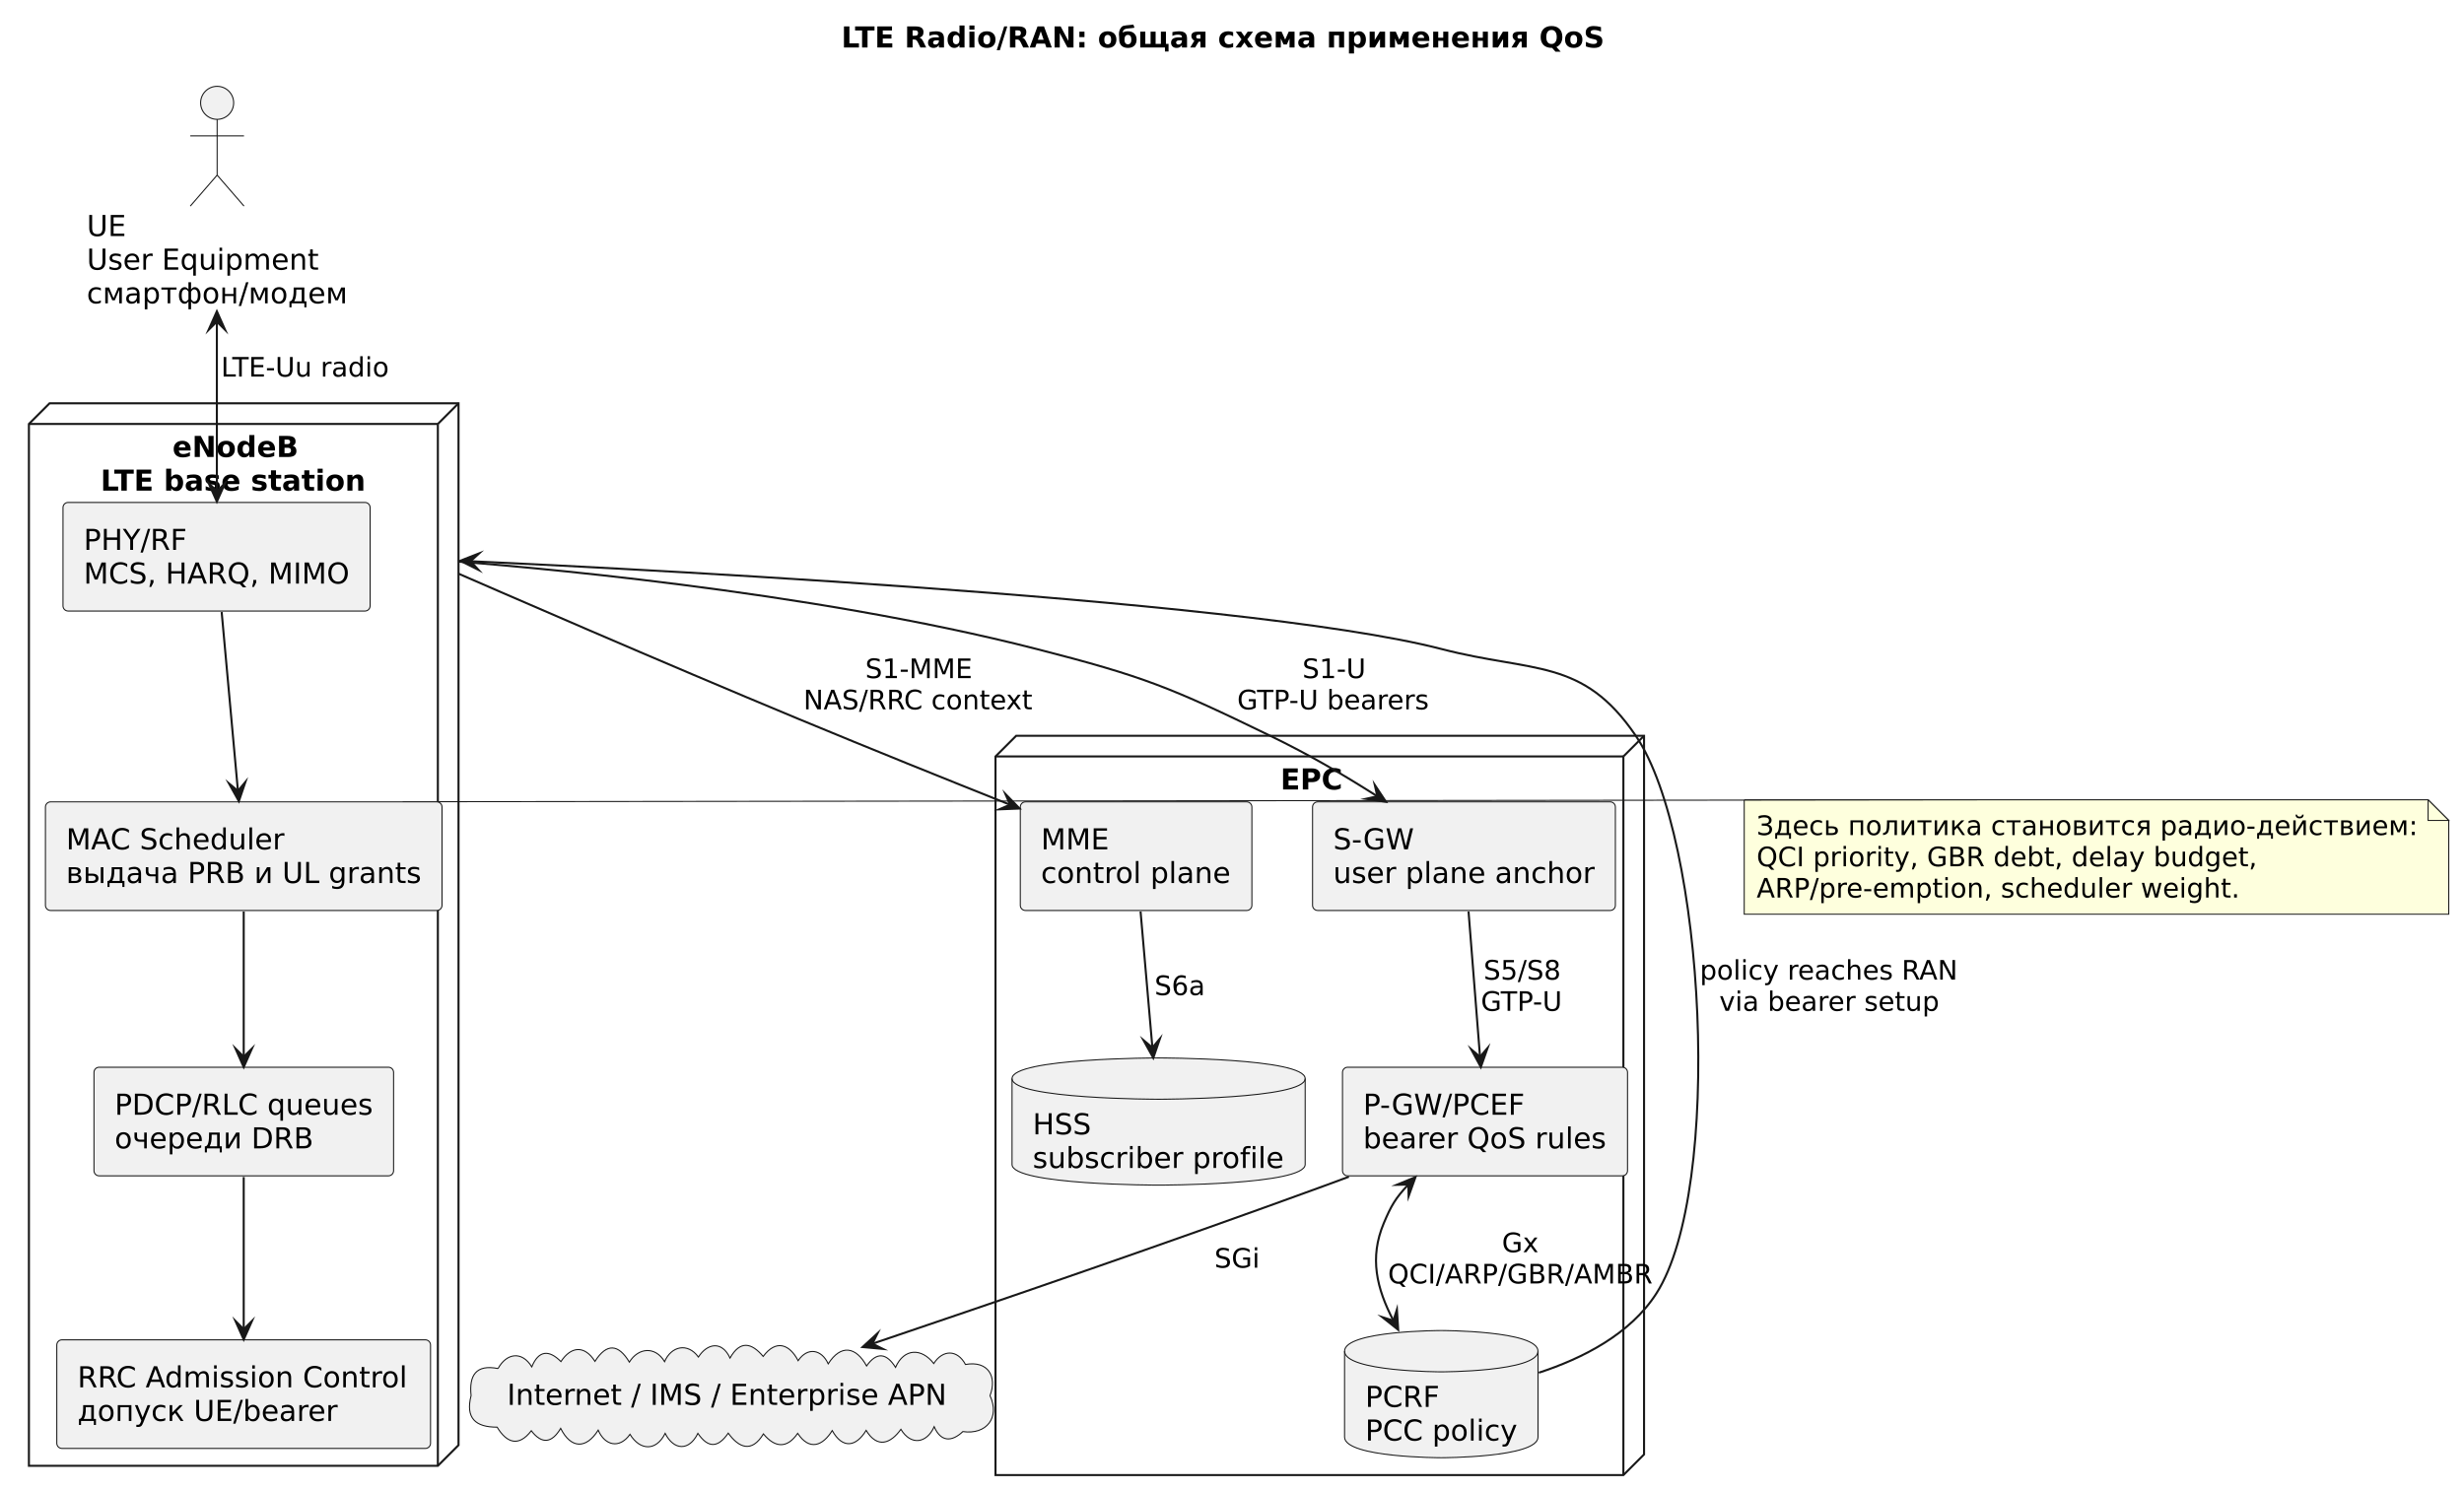
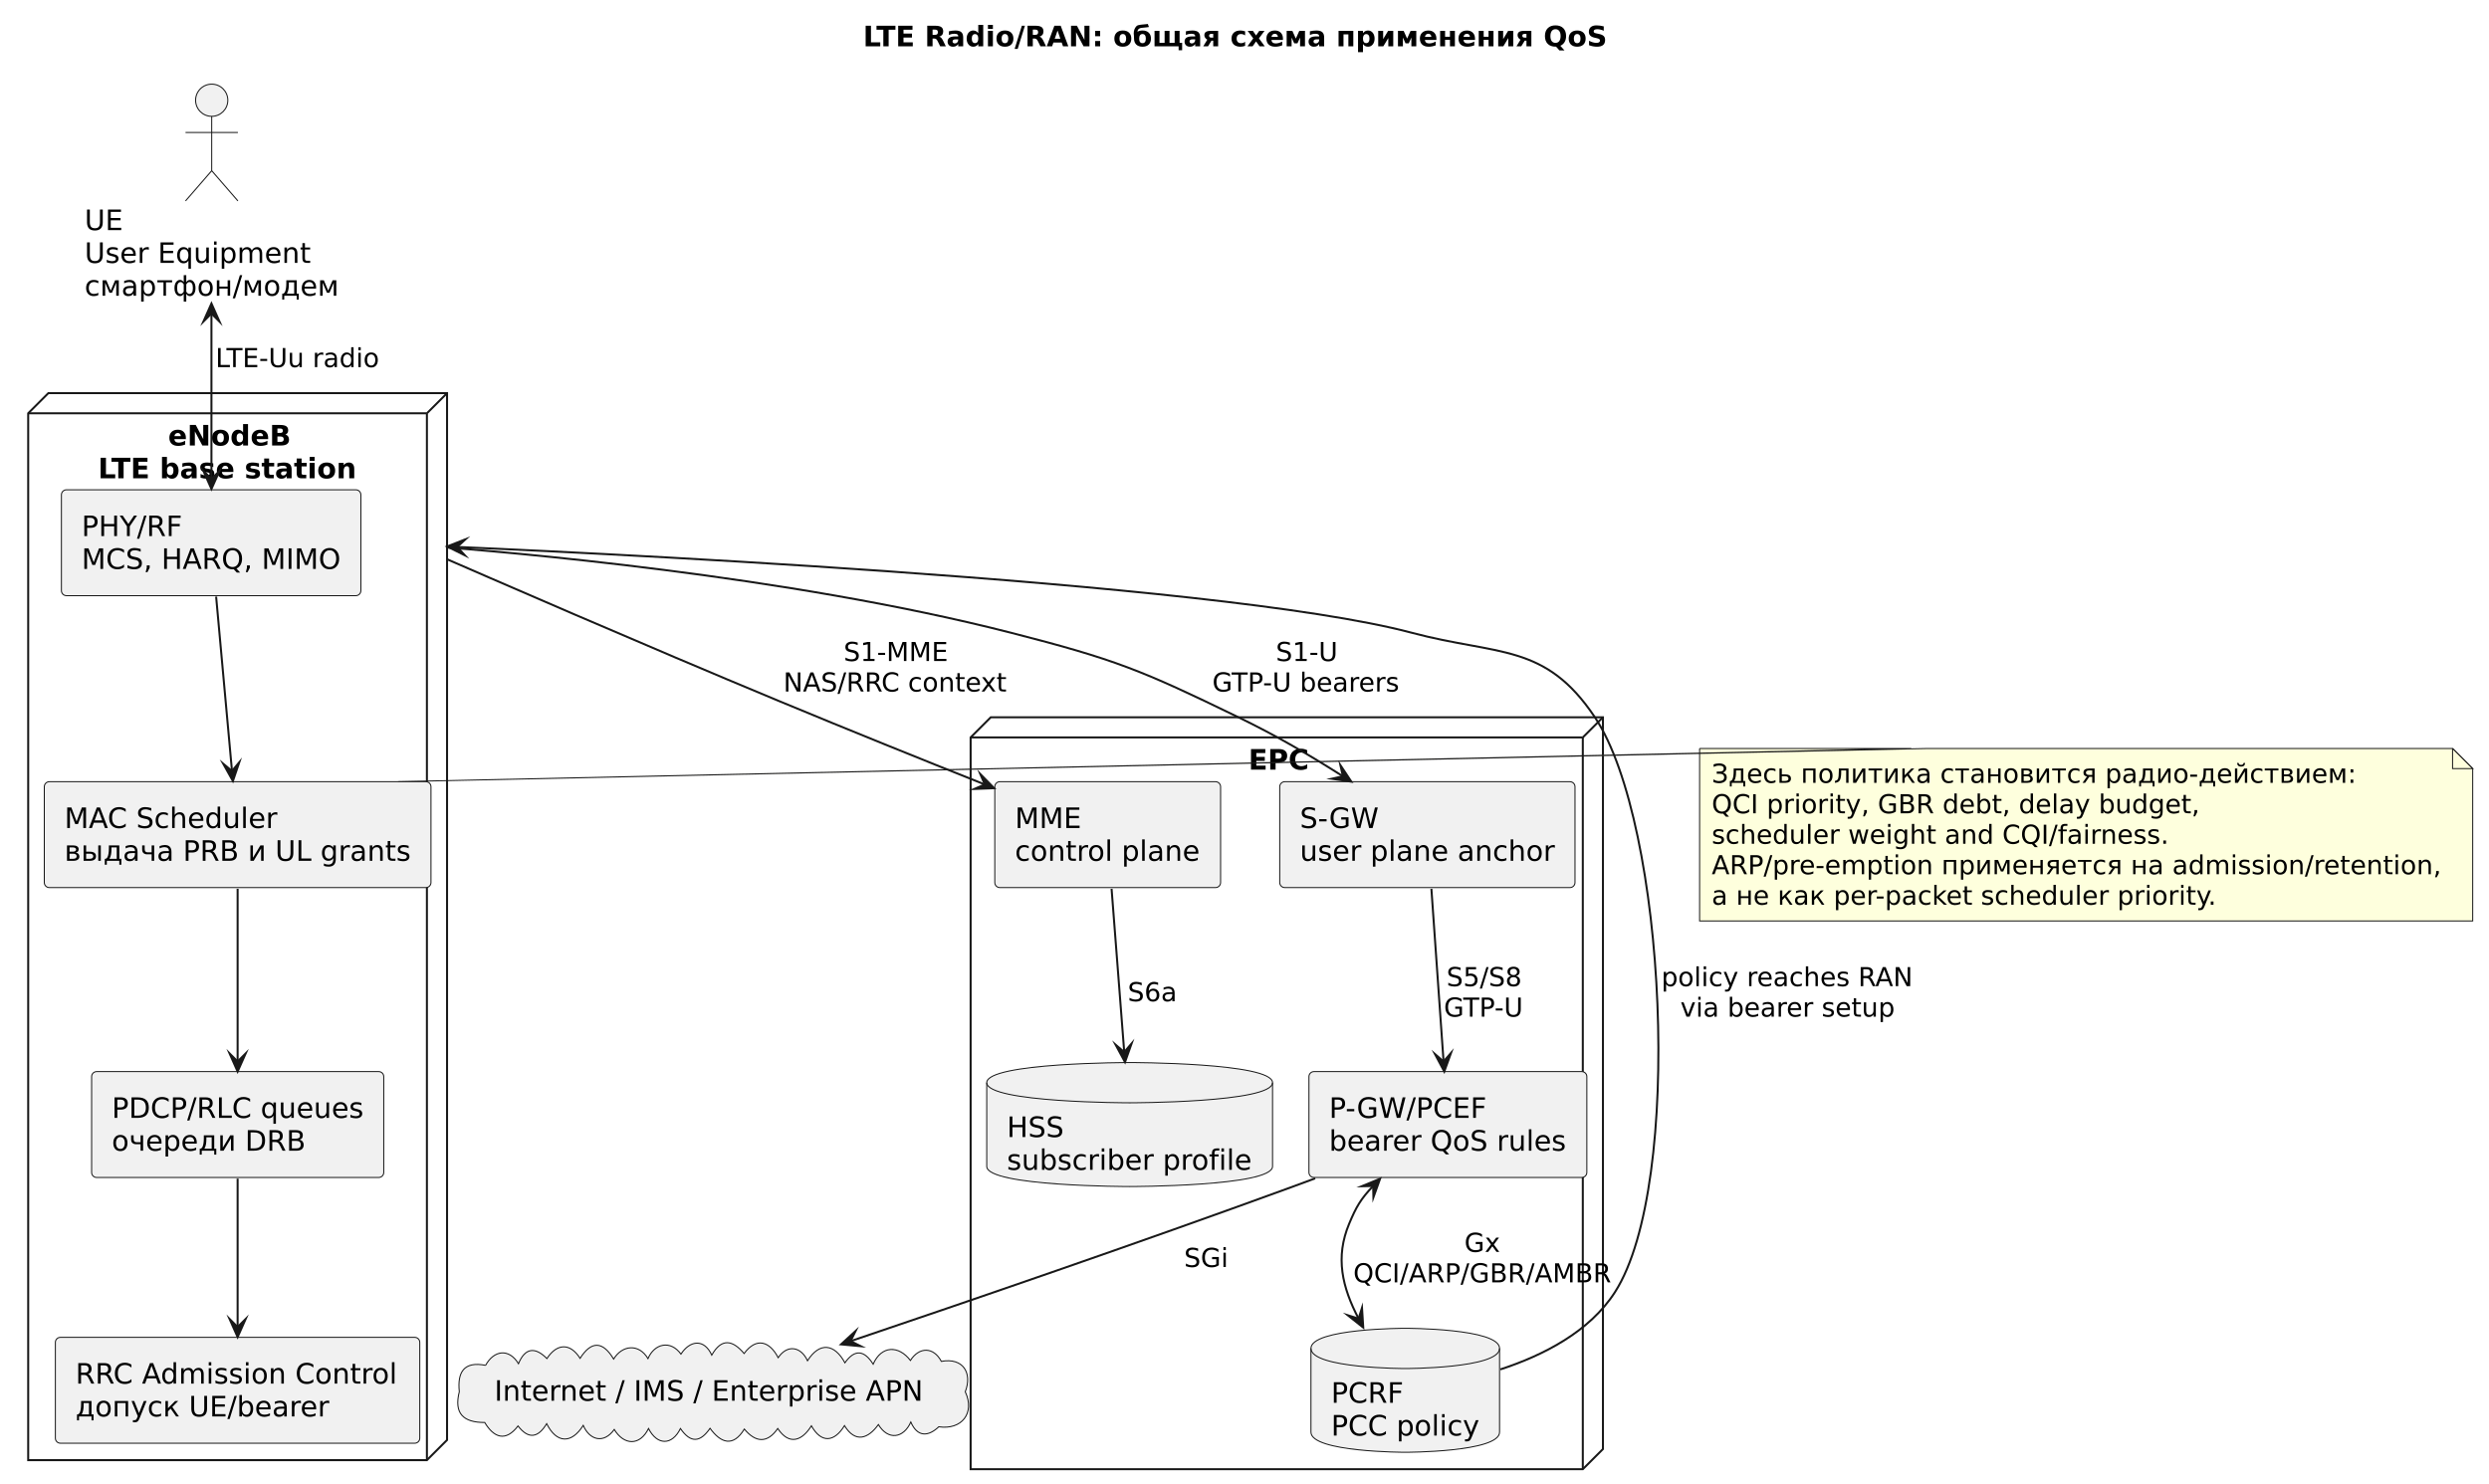
- <svg xmlns="http://www.w3.org/2000/svg" contentStyleType="text/css" data-diagram-type="DESCRIPTION" height="722px" preserveAspectRatio="none" style="width:1193px;height:722px;background:#FFFFFF;" version="1.1" viewBox="0 0 1193 722" width="1193px" zoomAndPan="magnify">
+ <svg xmlns="http://www.w3.org/2000/svg" contentStyleType="text/css" data-diagram-type="DESCRIPTION" height="737px" preserveAspectRatio="none" style="width:1236px;height:737px;background:#FFFFFF;" version="1.1" viewBox="0 0 1236 737" width="1236px" zoomAndPan="magnify">
  <defs />
  <g>
    <g class="title" data-source-line="5">
-       <text fill="#000000" font-family="DejaVu Sans" font-size="14" font-weight="700" lengthAdjust="spacing" textLength="371.82" x="407.34" y="22.995">LTE Radio/RAN: общая схема применения QoS</text>
+       <text fill="#000000" font-family="DejaVu Sans" font-size="14" font-weight="700" lengthAdjust="spacing" textLength="371.82" x="428.59" y="22.995">LTE Radio/RAN: общая схема применения QoS</text>
    </g>
    <g class="cluster" data-qualified-name="ENB" data-source-line="8" id="ent0002">
-       <polygon fill="none" points="14,205.297,24,195.297,222,195.297,222,699.797,212,709.797,14,709.797,14,205.297" style="stroke:#181818;stroke-width:1;stroke-linejoin:miter;stroke-miterlimit:10;" />
+       <polygon fill="none" points="14,205.297,24,195.297,222,195.297,222,715.297,212,725.297,14,725.297,14,205.297" style="stroke:#181818;stroke-width:1;stroke-linejoin:miter;stroke-miterlimit:10;" />
      <line style="stroke:#181818;stroke-width:1;" x1="212" x2="222" y1="205.297" y2="195.297" />
      <line style="stroke:#181818;stroke-width:1;" x1="14" x2="212" y1="205.297" y2="205.297" />
-       <line style="stroke:#181818;stroke-width:1;" x1="212" x2="212" y1="205.297" y2="709.797" />
+       <line style="stroke:#181818;stroke-width:1;" x1="212" x2="212" y1="205.297" y2="725.297" />
      <text fill="#000000" font-family="DejaVu Sans" font-size="14" font-weight="700" lengthAdjust="spacing" textLength="61.018" x="83.491" y="221.292">eNodeB</text>
      <text fill="#000000" font-family="DejaVu Sans" font-size="14" font-weight="700" lengthAdjust="spacing" textLength="130.628" x="48.686" y="237.589">LTE base station</text>
    </g>
    <g class="cluster" data-qualified-name="EPC" data-source-line="14" id="ent0007">
-       <polygon fill="none" points="482,366.297,492,356.297,796,356.297,796,704.297,786,714.297,482,714.297,482,366.297" style="stroke:#181818;stroke-width:1;stroke-linejoin:miter;stroke-miterlimit:10;" />
+       <polygon fill="none" points="482,366.297,492,356.297,796,356.297,796,719.797,786,729.797,482,729.797,482,366.297" style="stroke:#181818;stroke-width:1;stroke-linejoin:miter;stroke-miterlimit:10;" />
      <line style="stroke:#181818;stroke-width:1;" x1="786" x2="796" y1="366.297" y2="356.297" />
      <line style="stroke:#181818;stroke-width:1;" x1="482" x2="786" y1="366.297" y2="366.297" />
-       <line style="stroke:#181818;stroke-width:1;" x1="786" x2="786" y1="366.297" y2="714.297" />
+       <line style="stroke:#181818;stroke-width:1;" x1="786" x2="786" y1="366.297" y2="729.797" />
      <text fill="#000000" font-family="DejaVu Sans" font-size="14" font-weight="700" lengthAdjust="spacing" textLength="30.099" x="619.951" y="382.292">EPC</text>
    </g>
    <g class="entity" data-qualified-name="UE" data-source-line="7" id="ent0001">
      <ellipse cx="105.133" cy="49.797" fill="#F1F1F1" rx="8" ry="8" style="stroke:#181818;stroke-width:0.5;" />
      <path d="M105.133,57.797 L105.133,84.797 M92.133,65.797 L118.133,65.797 M105.133,84.797 L92.133,99.797 M105.133,84.797 L118.133,99.797" fill="none" style="stroke:#181818;stroke-width:0.5;" />
      <text fill="#000000" font-family="DejaVu Sans" font-size="14" lengthAdjust="spacing" textLength="19.093" x="42" y="114.292">UE</text>
      <text fill="#000000" font-family="DejaVu Sans" font-size="14" lengthAdjust="spacing" textLength="112.356" x="42" y="130.589">User Equipment</text>
      <text fill="#000000" font-family="DejaVu Sans" font-size="14" lengthAdjust="spacing" textLength="126.267" x="42" y="146.886">смартфон/модем</text>
    </g>
    <g class="entity" data-qualified-name="DN" data-source-line="21" id="ent0013">
-       <path d="M241.138,662.705 C245.189,655.287 252.648,653.988 257.47,661.882 C260.789,653.866 265.761,653.453 271.586,659.337 C276.494,651.854 283.053,651.323 288.06,659.231 C293.741,650.285 299.414,650.749 304.717,659.586 C309.037,652.557 317.265,651.764 321.775,659.363 C324.992,651.84 332.932,649.972 338.152,657.128 C342.503,650.386 349.595,649.177 353.452,657.625 C358.345,648.967 363.858,650.128 369.507,656.836 C375.689,648.501 382.243,650.829 386.428,658.895 C391.052,652.09 397.809,653.444 400.997,660.414 C407.141,650.795 414.48,652.095 419.57,661.446 C424.555,654.379 429.284,655.28 433.592,662.128 C437.734,652.741 446.26,652.686 452.097,660.281 C456.433,653.474 463.537,653.386 467.454,660.734 C478.262,658.771 482.939,666.453 479.336,675.831 C484.281,686.507 477.553,694.886 466.185,693.231 C460.835,698.306 455.523,698.338 452.301,690.876 C448.7,698.953 441.051,700.158 436.19,692.137 C431.225,699.036 424.802,701.566 419.356,692.649 C414.45,700.739 407.941,701.71 402.933,692.748 C398.426,700.043 392.005,702.783 386.217,694.087 C380.971,701.706 375.11,700.992 369.627,694.363 C363.997,703.61 357.864,701.232 352.594,693.991 C347.661,701.128 342.936,701.423 337.894,694.101 C333.664,702.722 326.286,702.453 322.053,694.103 C317.694,702.89 309.835,702.449 305.029,694.56 C299.896,701.781 292.831,699.987 289.627,692.536 C283.792,701.829 276.399,701.564 271.466,691.683 C267.297,698.662 262.519,699.664 257.24,692.825 C251.067,700.903 245.248,698.64 240.708,691.097 C230.172,691.129 225.313,686.718 228.086,675.781 C227.064,666.146 230.35,660.55 241.138,662.705" fill="#F1F1F1" style="stroke:#181818;stroke-width:0.5;" />
-       <text fill="#000000" font-family="DejaVu Sans" font-size="14" lengthAdjust="spacing" textLength="213.124" x="245.5" y="680.292">Internet / IMS / Enterprise APN</text>
+       <path d="M241.138,678.205 C245.189,670.787 252.648,669.488 257.47,677.382 C260.789,669.366 265.761,668.953 271.586,674.837 C276.494,667.354 283.053,666.823 288.06,674.731 C293.741,665.785 299.414,666.249 304.717,675.086 C309.037,668.057 317.265,667.264 321.775,674.863 C324.992,667.34 332.932,665.472 338.152,672.628 C342.503,665.886 349.595,664.677 353.452,673.125 C358.345,664.467 363.858,665.628 369.507,672.336 C375.689,664.001 382.243,666.329 386.428,674.395 C391.052,667.59 397.809,668.944 400.997,675.914 C407.141,666.295 414.48,667.595 419.57,676.946 C424.555,669.879 429.284,670.78 433.592,677.628 C437.734,668.241 446.26,668.186 452.097,675.781 C456.433,668.974 463.537,668.886 467.454,676.234 C478.262,674.271 482.939,681.953 479.336,691.331 C484.281,702.007 477.553,710.386 466.185,708.731 C460.835,713.806 455.523,713.838 452.301,706.376 C448.7,714.453 441.051,715.658 436.19,707.637 C431.225,714.536 424.802,717.066 419.356,708.149 C414.45,716.239 407.941,717.21 402.933,708.248 C398.426,715.543 392.005,718.283 386.217,709.587 C380.971,717.206 375.11,716.492 369.627,709.863 C363.997,719.11 357.864,716.732 352.594,709.491 C347.661,716.628 342.936,716.923 337.894,709.601 C333.664,718.222 326.286,717.953 322.053,709.603 C317.694,718.39 309.835,717.949 305.029,710.06 C299.896,717.281 292.831,715.487 289.627,708.036 C283.792,717.329 276.399,717.064 271.466,707.183 C267.297,714.162 262.519,715.164 257.24,708.325 C251.067,716.403 245.248,714.14 240.708,706.597 C230.172,706.629 225.313,702.218 228.086,691.281 C227.064,681.646 230.35,676.05 241.138,678.205" fill="#F1F1F1" style="stroke:#181818;stroke-width:0.5;" />
+       <text fill="#000000" font-family="DejaVu Sans" font-size="14" lengthAdjust="spacing" textLength="213.124" x="245.5" y="695.792">Internet / IMS / Enterprise APN</text>
    </g>
    <g class="entity" data-qualified-name="GMN25" data-source-line="36" id="ent0026">
-       <path d="M844.5,387.297 L844.5,442.695 A0,0 0 0 0 844.5,442.695 L1185.619,442.695 A0,0 0 0 0 1185.619,442.695 L1185.619,397.297 L1175.619,387.297 L973.522,387.297 L194.953,388.246 L965.522,387.297 L844.5,387.297 A0,0 0 0 0 844.5,387.297" fill="#FEFFDD" style="stroke:#181818;stroke-width:0.5;" />
-       <path d="M1175.619,387.297 L1175.619,397.297 L1185.619,397.297 L1175.619,387.297" fill="#FEFFDD" style="stroke:#181818;stroke-width:0.5;" />
-       <text fill="#000000" font-family="DejaVu Sans" font-size="13" lengthAdjust="spacing" textLength="320.119" x="850.5" y="404.364">Здесь политика становится радио-действием:</text>
-       <text fill="#000000" font-family="DejaVu Sans" font-size="13" lengthAdjust="spacing" textLength="242.347" x="850.5" y="419.497">QCI priority, GBR debt, delay budget,</text>
-       <text fill="#000000" font-family="DejaVu Sans" font-size="13" lengthAdjust="spacing" textLength="234.209" x="850.5" y="434.629">ARP/pre-emption, scheduler weight.</text>
+       <path d="M844,371.797 L844,457.461 A0,0 0 0 0 844,457.461 L1227.908,457.461 A0,0 0 0 0 1227.908,457.461 L1227.908,381.797 L1217.908,371.797 L957.112,371.797 L197.651,388.286 L949.112,371.797 L844,371.797 A0,0 0 0 0 844,371.797" fill="#FEFFDD" style="stroke:#181818;stroke-width:0.5;" />
+       <path d="M1217.908,371.797 L1217.908,381.797 L1227.908,381.797 L1217.908,371.797" fill="#FEFFDD" style="stroke:#181818;stroke-width:0.5;" />
+       <text fill="#000000" font-family="DejaVu Sans" font-size="13" lengthAdjust="spacing" textLength="320.119" x="850" y="388.864">Здесь политика становится радио-действием:</text>
+       <text fill="#000000" font-family="DejaVu Sans" font-size="13" lengthAdjust="spacing" textLength="242.347" x="850" y="403.997">QCI priority, GBR debt, delay budget,</text>
+       <text fill="#000000" font-family="DejaVu Sans" font-size="13" lengthAdjust="spacing" textLength="227.227" x="850" y="419.129">scheduler weight and CQI/fairness.</text>
+       <text fill="#000000" font-family="DejaVu Sans" font-size="13" lengthAdjust="spacing" textLength="362.908" x="850" y="434.262">ARP/pre-emption применяется на admission/retention,</text>
+       <text fill="#000000" font-family="DejaVu Sans" font-size="13" lengthAdjust="spacing" textLength="253.716" x="850" y="449.395">а не как per-packet scheduler priority.</text>
    </g>
    <g class="entity" data-qualified-name="ENB.RRC" data-source-line="9" id="ent0003">
-       <rect fill="#F1F1F1" height="52.594" rx="2.5" ry="2.5" style="stroke:#181818;stroke-width:0.5;" width="180.952" x="27.5" y="648.797" />
-       <text fill="#000000" font-family="DejaVu Sans" font-size="14" lengthAdjust="spacing" textLength="160.952" x="37.5" y="671.792">RRC Admission Control</text>
-       <text fill="#000000" font-family="DejaVu Sans" font-size="14" lengthAdjust="spacing" textLength="126.301" x="37.5" y="688.089">допуск UE/bearer</text>
+       <rect fill="#F1F1F1" height="52.594" rx="2.5" ry="2.5" style="stroke:#181818;stroke-width:0.5;" width="180.952" x="27.5" y="664.297" />
+       <text fill="#000000" font-family="DejaVu Sans" font-size="14" lengthAdjust="spacing" textLength="160.952" x="37.5" y="687.292">RRC Admission Control</text>
+       <text fill="#000000" font-family="DejaVu Sans" font-size="14" lengthAdjust="spacing" textLength="126.301" x="37.5" y="703.589">допуск UE/bearer</text>
    </g>
    <g class="entity" data-qualified-name="ENB.RLC" data-source-line="10" id="ent0004">
-       <rect fill="#F1F1F1" height="52.594" rx="2.5" ry="2.5" style="stroke:#181818;stroke-width:0.5;" width="145.064" x="45.5" y="516.797" />
-       <text fill="#000000" font-family="DejaVu Sans" font-size="14" lengthAdjust="spacing" textLength="125.064" x="55.5" y="539.792">PDCP/RLC queues</text>
-       <text fill="#000000" font-family="DejaVu Sans" font-size="14" lengthAdjust="spacing" textLength="96.291" x="55.5" y="556.089">очереди DRB</text>
+       <rect fill="#F1F1F1" height="52.594" rx="2.5" ry="2.5" style="stroke:#181818;stroke-width:0.5;" width="145.064" x="45.5" y="532.297" />
+       <text fill="#000000" font-family="DejaVu Sans" font-size="14" lengthAdjust="spacing" textLength="125.064" x="55.5" y="555.292">PDCP/RLC queues</text>
+       <text fill="#000000" font-family="DejaVu Sans" font-size="14" lengthAdjust="spacing" textLength="96.291" x="55.5" y="571.589">очереди DRB</text>
    </g>
    <g class="entity" data-qualified-name="ENB.MAC" data-source-line="11" id="ent0005">
      <rect fill="#F1F1F1" height="52.594" rx="2.5" ry="2.5" style="stroke:#181818;stroke-width:0.5;" width="192.013" x="22" y="388.297" />
      <text fill="#000000" font-family="DejaVu Sans" font-size="14" lengthAdjust="spacing" textLength="105.971" x="32" y="411.292">MAC Scheduler</text>
      <text fill="#000000" font-family="DejaVu Sans" font-size="14" lengthAdjust="spacing" textLength="172.013" x="32" y="427.589">выдача PRB и UL grants</text>
    </g>
    <g class="entity" data-qualified-name="ENB.PHY" data-source-line="12" id="ent0006">
      <rect fill="#F1F1F1" height="52.594" rx="2.5" ry="2.5" style="stroke:#181818;stroke-width:0.5;" width="148.7" x="30.5" y="243.297" />
      <text fill="#000000" font-family="DejaVu Sans" font-size="14" lengthAdjust="spacing" textLength="50.019" x="40.5" y="266.292">PHY/RF</text>
      <text fill="#000000" font-family="DejaVu Sans" font-size="14" lengthAdjust="spacing" textLength="128.7" x="40.5" y="282.589">MCS, HARQ, MIMO</text>
    </g>
    <g class="entity" data-qualified-name="EPC.MME" data-source-line="15" id="ent0008">
      <rect fill="#F1F1F1" height="52.594" rx="2.5" ry="2.5" style="stroke:#181818;stroke-width:0.5;" width="112.128" x="494" y="388.297" />
      <text fill="#000000" font-family="DejaVu Sans" font-size="14" lengthAdjust="spacing" textLength="33.004" x="504" y="411.292">MME</text>
      <text fill="#000000" font-family="DejaVu Sans" font-size="14" lengthAdjust="spacing" textLength="92.128" x="504" y="427.589">control plane</text>
    </g>
    <g class="entity" data-qualified-name="EPC.SGW" data-source-line="16" id="ent0009">
      <rect fill="#F1F1F1" height="52.594" rx="2.5" ry="2.5" style="stroke:#181818;stroke-width:0.5;" width="146.622" x="635.5" y="388.297" />
      <text fill="#000000" font-family="DejaVu Sans" font-size="14" lengthAdjust="spacing" textLength="38.63" x="645.5" y="411.292">S-GW</text>
      <text fill="#000000" font-family="DejaVu Sans" font-size="14" lengthAdjust="spacing" textLength="126.622" x="645.5" y="427.589">user plane anchor</text>
    </g>
    <g class="entity" data-qualified-name="EPC.PGW" data-source-line="17" id="ent0010">
-       <rect fill="#F1F1F1" height="52.594" rx="2.5" ry="2.5" style="stroke:#181818;stroke-width:0.5;" width="138.002" x="650" y="516.797" />
-       <text fill="#000000" font-family="DejaVu Sans" font-size="14" lengthAdjust="spacing" textLength="78.019" x="660" y="539.792">P-GW/PCEF</text>
-       <text fill="#000000" font-family="DejaVu Sans" font-size="14" lengthAdjust="spacing" textLength="118.002" x="660" y="556.089">bearer QoS rules</text>
+       <rect fill="#F1F1F1" height="52.594" rx="2.5" ry="2.5" style="stroke:#181818;stroke-width:0.5;" width="138.002" x="650" y="532.297" />
+       <text fill="#000000" font-family="DejaVu Sans" font-size="14" lengthAdjust="spacing" textLength="78.019" x="660" y="555.292">P-GW/PCEF</text>
+       <text fill="#000000" font-family="DejaVu Sans" font-size="14" lengthAdjust="spacing" textLength="118.002" x="660" y="571.589">bearer QoS rules</text>
    </g>
    <g class="entity" data-qualified-name="EPC.HSS" data-source-line="18" id="ent0011">
-       <path d="M490,522.297 C490,512.297 560.963,512.297 560.963,512.297 C560.963,512.297 631.926,512.297 631.926,522.297 L631.926,563.891 C631.926,573.891 560.963,573.891 560.963,573.891 C560.963,573.891 490,573.891 490,563.891 L490,522.297" fill="#F1F1F1" style="stroke:#181818;stroke-width:0.5;" />
-       <path d="M490,522.297 C490,532.297 560.963,532.297 560.963,532.297 C560.963,532.297 631.926,532.297 631.926,522.297" fill="none" style="stroke:#181818;stroke-width:0.5;" />
-       <text fill="#000000" font-family="DejaVu Sans" font-size="14" lengthAdjust="spacing" textLength="28.301" x="500" y="549.292">HSS</text>
-       <text fill="#000000" font-family="DejaVu Sans" font-size="14" lengthAdjust="spacing" textLength="121.926" x="500" y="565.589">subscriber profile</text>
+       <path d="M490,537.797 C490,527.797 560.963,527.797 560.963,527.797 C560.963,527.797 631.926,527.797 631.926,537.797 L631.926,579.391 C631.926,589.391 560.963,589.391 560.963,589.391 C560.963,589.391 490,589.391 490,579.391 L490,537.797" fill="#F1F1F1" style="stroke:#181818;stroke-width:0.5;" />
+       <path d="M490,537.797 C490,547.797 560.963,547.797 560.963,547.797 C560.963,547.797 631.926,547.797 631.926,537.797" fill="none" style="stroke:#181818;stroke-width:0.5;" />
+       <text fill="#000000" font-family="DejaVu Sans" font-size="14" lengthAdjust="spacing" textLength="28.301" x="500" y="564.792">HSS</text>
+       <text fill="#000000" font-family="DejaVu Sans" font-size="14" lengthAdjust="spacing" textLength="121.926" x="500" y="581.089">subscriber profile</text>
    </g>
    <g class="entity" data-qualified-name="EPC.PCRF" data-source-line="19" id="ent0012">
-       <path d="M651,654.297 C651,644.297 697.829,644.297 697.829,644.297 C697.829,644.297 744.657,644.297 744.657,654.297 L744.657,695.891 C744.657,705.891 697.829,705.891 697.829,705.891 C697.829,705.891 651,705.891 651,695.891 L651,654.297" fill="#F1F1F1" style="stroke:#181818;stroke-width:0.5;" />
-       <path d="M651,654.297 C651,664.297 697.829,664.297 697.829,664.297 C697.829,664.297 744.657,664.297 744.657,654.297" fill="none" style="stroke:#181818;stroke-width:0.5;" />
-       <text fill="#000000" font-family="DejaVu Sans" font-size="14" lengthAdjust="spacing" textLength="35.998" x="661" y="681.292">PCRF</text>
-       <text fill="#000000" font-family="DejaVu Sans" font-size="14" lengthAdjust="spacing" textLength="73.657" x="661" y="697.589">PCC policy</text>
+       <path d="M651,669.797 C651,659.797 697.829,659.797 697.829,659.797 C697.829,659.797 744.657,659.797 744.657,669.797 L744.657,711.391 C744.657,721.391 697.829,721.391 697.829,721.391 C697.829,721.391 651,721.391 651,711.391 L651,669.797" fill="#F1F1F1" style="stroke:#181818;stroke-width:0.5;" />
+       <path d="M651,669.797 C651,679.797 697.829,679.797 697.829,679.797 C697.829,679.797 744.657,679.797 744.657,669.797" fill="none" style="stroke:#181818;stroke-width:0.5;" />
+       <text fill="#000000" font-family="DejaVu Sans" font-size="14" lengthAdjust="spacing" textLength="35.998" x="661" y="696.792">PCRF</text>
+       <text fill="#000000" font-family="DejaVu Sans" font-size="14" lengthAdjust="spacing" textLength="73.657" x="661" y="713.089">PCC policy</text>
    </g>
    <g class="link" data-entity-1="ent0001" data-entity-2="ent0006" data-link-type="dependency" id="lnk14">
      <polygon fill="#181818" points="105,150.747,101,159.747,105,155.747,109,159.747,105,150.747" style="stroke:#181818;stroke-width:1;stroke-linejoin:miter;stroke-miterlimit:10;" />
      <polygon fill="#181818" points="105,242.901,109,233.901,105,237.901,101,233.901,105,242.901" style="stroke:#181818;stroke-width:1;stroke-linejoin:miter;stroke-miterlimit:10;" />
      <path d="M105,155.747 C105,186.485 105,213.597 105,237.901" fill="none" style="stroke:#181818;stroke-width:1;" />
      <text fill="#000000" font-family="DejaVu Sans" font-size="13" lengthAdjust="spacing" textLength="83.103" x="107" y="182.364">LTE-Uu radio</text>
    </g>
    <g class="link" data-entity-1="ent0006" data-entity-2="ent0005" data-link-type="dependency" id="lnk15">
      <polygon fill="#181818" points="115.652,387.971,118.821,378.645,115.2,382.991,110.854,379.37,115.652,387.971" style="stroke:#181818;stroke-width:1;stroke-linejoin:miter;stroke-miterlimit:10;" />
      <path d="M107.324,296.362 C109.676,322.231 112.839,357.03 115.2,382.991" fill="none" style="stroke:#181818;stroke-width:1;" />
    </g>
    <g class="link" data-entity-1="ent0005" data-entity-2="ent0004" data-link-type="dependency" id="lnk16">
-       <polygon fill="#181818" points="118,516.736,122,507.736,118,511.736,114,507.736,118,516.736" style="stroke:#181818;stroke-width:1;stroke-linejoin:miter;stroke-miterlimit:10;" />
-       <path d="M118,441.396 C118,463.343 118,489.8 118,511.736" fill="none" style="stroke:#181818;stroke-width:1;" />
+       <polygon fill="#181818" points="118,532.273,122,523.273,118,527.273,114,523.273,118,532.273" style="stroke:#181818;stroke-width:1;stroke-linejoin:miter;stroke-miterlimit:10;" />
+       <path d="M118,441.512 C118,467.247 118,501.606 118,527.273" fill="none" style="stroke:#181818;stroke-width:1;" />
    </g>
    <g class="link" data-entity-1="ent0004" data-entity-2="ent0003" data-link-type="dependency" id="lnk17">
-       <polygon fill="#181818" points="118,648.666,122,639.666,118,643.666,114,639.666,118,648.666" style="stroke:#181818;stroke-width:1;stroke-linejoin:miter;stroke-miterlimit:10;" />
-       <path d="M118,569.981 C118,592.771 118,620.892 118,643.666" fill="none" style="stroke:#181818;stroke-width:1;" />
+       <polygon fill="#181818" points="118,664.166,122,655.166,118,659.166,114,655.166,118,664.166" style="stroke:#181818;stroke-width:1;stroke-linejoin:miter;stroke-miterlimit:10;" />
+       <path d="M118,585.481 C118,608.271 118,636.392 118,659.166" fill="none" style="stroke:#181818;stroke-width:1;" />
    </g>
    <g class="link" data-entity-1="ent0002" data-entity-2="ent0008" data-link-type="dependency" id="lnk18">
      <polygon fill="#181818" points="493.673,391.524,486.792,384.477,489.027,389.673,483.831,391.909,493.673,391.524" style="stroke:#181818;stroke-width:1;stroke-linejoin:miter;stroke-miterlimit:10;" />
      <path d="M222.036,277.806 C222.305,277.924 222.577,278.043 222.853,278.163 C223.954,278.643 225.102,279.143 226.295,279.663 C231.068,281.743 236.562,284.133 242.644,286.773 C254.808,292.054 269.324,298.335 285.132,305.135 C316.749,318.736 353.533,334.41 387,348.297 C422.352,362.966 457.571,377.144 489.027,389.673" fill="none" style="stroke:#181818;stroke-width:1;" />
      <text fill="#000000" font-family="DejaVu Sans" font-size="13" lengthAdjust="spacing" textLength="51.86" x="418.945" y="328.364">S1-MME</text>
      <text fill="#000000" font-family="DejaVu Sans" font-size="13" lengthAdjust="spacing" textLength="111.751" x="389" y="343.497">NAS/RRC context</text>
    </g>
    <g class="link" data-entity-1="ent0002" data-entity-2="ent0009" data-link-type="dependency" id="lnk19">
      <polygon fill="#181818" points="671.073,388.287,665.626,380.082,666.854,385.603,661.332,386.832,671.073,388.287" style="stroke:#181818;stroke-width:1;stroke-linejoin:miter;stroke-miterlimit:10;" />
      <path d="M222.197,271.976 C225.197,272.212 228.575,272.484 232.298,272.797 C239.745,273.421 248.573,274.203 258.522,275.157 C278.419,277.066 302.796,279.666 329.559,283.079 C383.084,289.904 446.151,299.983 502,314.297 C553.902,327.599 566.811,332.875 615,356.297 C634.098,365.579 650.088,374.939 666.854,385.603" fill="none" style="stroke:#181818;stroke-width:1;" />
-       <text fill="#000000" font-family="DejaVu Sans" font-size="13" lengthAdjust="spacing" textLength="30.729" x="630.57" y="328.364">S1-U</text>
-       <text fill="#000000" font-family="DejaVu Sans" font-size="13" lengthAdjust="spacing" textLength="93.869" x="599" y="343.497">GTP-U bearers</text>
+       <text fill="#000000" font-family="DejaVu Sans" font-size="13" lengthAdjust="spacing" textLength="30.729" x="633.57" y="328.364">S1-U</text>
+       <text fill="#000000" font-family="DejaVu Sans" font-size="13" lengthAdjust="spacing" textLength="93.869" x="602" y="343.497">GTP-U bearers</text>
    </g>
    <g class="link" data-entity-1="ent0009" data-entity-2="ent0010" data-link-type="dependency" id="lnk20">
-       <polygon fill="#181818" points="716.979,516.736,720.258,507.449,716.585,511.751,712.283,508.079,716.979,516.736" style="stroke:#181818;stroke-width:1;stroke-linejoin:miter;stroke-miterlimit:10;" />
-       <path d="M711.024,441.396 C712.759,463.343 714.851,489.815 716.585,511.751" fill="none" style="stroke:#181818;stroke-width:1;" />
-       <text fill="#000000" font-family="DejaVu Sans" font-size="13" lengthAdjust="spacing" textLength="37.426" x="718.317" y="474.364">S5/S8</text>
-       <text fill="#000000" font-family="DejaVu Sans" font-size="13" lengthAdjust="spacing" textLength="40.06" x="717" y="489.497">GTP-U</text>
+       <polygon fill="#181818" points="717.202,532.273,720.56,523.014,716.851,527.285,712.58,523.576,717.202,532.273" style="stroke:#181818;stroke-width:1;stroke-linejoin:miter;stroke-miterlimit:10;" />
+       <path d="M710.811,441.512 C712.623,467.247 715.044,501.618 716.851,527.285" fill="none" style="stroke:#181818;stroke-width:1;" />
+       <text fill="#000000" font-family="DejaVu Sans" font-size="13" lengthAdjust="spacing" textLength="37.426" x="718.317" y="489.864">S5/S8</text>
+       <text fill="#000000" font-family="DejaVu Sans" font-size="13" lengthAdjust="spacing" textLength="40.06" x="717" y="504.997">GTP-U</text>
    </g>
    <g class="link" data-entity-1="ent0010" data-entity-2="ent0013" data-link-type="dependency" id="lnk21">
-       <polygon fill="#181818" points="417.649,652.292,427.456,653.199,422.385,650.69,424.894,645.62,417.649,652.292" style="stroke:#181818;stroke-width:1;stroke-linejoin:miter;stroke-miterlimit:10;" />
-       <path d="M653.099,569.825 C649.01,571.352 644.952,572.854 641,574.297 C564.698,602.162 481.108,630.838 422.385,650.69" fill="none" style="stroke:#181818;stroke-width:1;" />
-       <text fill="#000000" font-family="DejaVu Sans" font-size="13" lengthAdjust="spacing" textLength="21.938" x="588" y="613.864">SGi</text>
+       <polygon fill="#181818" points="417.649,667.792,427.456,668.699,422.385,666.19,424.894,661.12,417.649,667.792" style="stroke:#181818;stroke-width:1;stroke-linejoin:miter;stroke-miterlimit:10;" />
+       <path d="M653.099,585.325 C649.01,586.852 644.952,588.354 641,589.797 C564.698,617.662 481.108,646.338 422.385,666.19" fill="none" style="stroke:#181818;stroke-width:1;" />
+       <text fill="#000000" font-family="DejaVu Sans" font-size="13" lengthAdjust="spacing" textLength="21.938" x="588" y="629.364">SGi</text>
    </g>
    <g class="link" data-entity-1="ent0008" data-entity-2="ent0011" data-link-type="dependency" id="lnk22">
-       <polygon fill="#181818" points="558.39,512.288,561.596,502.975,557.957,507.307,553.626,503.668,558.39,512.288" style="stroke:#181818;stroke-width:1;stroke-linejoin:miter;stroke-miterlimit:10;" />
-       <path d="M552.226,441.396 C554.009,461.899 556.08,485.721 557.957,507.307" fill="none" style="stroke:#181818;stroke-width:1;" />
-       <text fill="#000000" font-family="DejaVu Sans" font-size="13" lengthAdjust="spacing" textLength="24.489" x="559" y="481.864">S6a</text>
+       <polygon fill="#181818" points="558.66,527.592,561.953,518.31,558.274,522.607,553.977,518.928,558.66,527.592" style="stroke:#181818;stroke-width:1;stroke-linejoin:miter;stroke-miterlimit:10;" />
+       <path d="M551.992,441.512 C553.868,465.729 556.292,497.023 558.274,522.607" fill="none" style="stroke:#181818;stroke-width:1;" />
+       <text fill="#000000" font-family="DejaVu Sans" font-size="13" lengthAdjust="spacing" textLength="24.489" x="560" y="497.364">S6a</text>
    </g>
    <g class="link" data-entity-1="ent0010" data-entity-2="ent0012" data-link-type="dependency" id="lnk23">
-       <polygon fill="#181818" points="685.342,570.003,676.232,573.745,681.887,573.617,682.014,579.273,685.342,570.003" style="stroke:#181818;stroke-width:1;stroke-linejoin:miter;stroke-miterlimit:10;" />
-       <polygon fill="#181818" points="676.969,643.937,676.352,634.107,674.656,639.504,669.259,637.808,676.969,643.937" style="stroke:#181818;stroke-width:1;stroke-linejoin:miter;stroke-miterlimit:10;" />
-       <path d="M681.887,573.617 C675.644,580.148 673.46,584.063 670,592.297 C662.948,609.077 666.504,623.881 674.656,639.504" fill="none" style="stroke:#181818;stroke-width:1;" />
-       <text fill="#000000" font-family="DejaVu Sans" font-size="13" lengthAdjust="spacing" textLength="17.767" x="727.183" y="606.364">Gx</text>
-       <text fill="#000000" font-family="DejaVu Sans" font-size="13" lengthAdjust="spacing" textLength="128.134" x="672" y="621.497">QCI/ARP/GBR/AMBR</text>
+       <polygon fill="#181818" points="685.342,585.503,676.232,589.245,681.887,589.117,682.014,594.773,685.342,585.503" style="stroke:#181818;stroke-width:1;stroke-linejoin:miter;stroke-miterlimit:10;" />
+       <polygon fill="#181818" points="676.969,659.437,676.352,649.607,674.656,655.004,669.259,653.308,676.969,659.437" style="stroke:#181818;stroke-width:1;stroke-linejoin:miter;stroke-miterlimit:10;" />
+       <path d="M681.887,589.117 C675.644,595.648 673.46,599.563 670,607.797 C662.948,624.577 666.504,639.381 674.656,655.004" fill="none" style="stroke:#181818;stroke-width:1;" />
+       <text fill="#000000" font-family="DejaVu Sans" font-size="13" lengthAdjust="spacing" textLength="17.767" x="727.183" y="621.864">Gx</text>
+       <text fill="#000000" font-family="DejaVu Sans" font-size="13" lengthAdjust="spacing" textLength="128.134" x="672" y="636.997">QCI/ARP/GBR/AMBR</text>
    </g>
    <g class="link" data-entity-1="ent0012" data-entity-2="ent0002" data-link-type="dependency" id="lnk24">
-       <polygon fill="#181818" points="222.839,271.536,231.648,275.941,227.833,271.763,232.011,267.949,222.839,271.536" style="stroke:#181818;stroke-width:1;stroke-linejoin:miter;stroke-miterlimit:10;" />
-       <path d="M745.056,664.721 C766.269,657.805 789.353,646.062 802,626.297 C834.359,575.722 825.727,405.97 792,356.297 C766.296,318.44 742.288,325.803 698,314.297 C649.448,301.683 542.508,291.512 440.692,284.187 C389.783,280.524 340.156,277.573 299.748,275.383 C279.545,274.288 261.646,273.383 247.044,272.675 C239.744,272.321 233.267,272.016 227.739,271.761 C226.357,271.697 225.035,271.637 223.773,271.579 C223.458,271.565 228.141,271.777 227.833,271.763" fill="none" style="stroke:#181818;stroke-width:1;" />
-       <text fill="#000000" font-family="DejaVu Sans" font-size="13" lengthAdjust="spacing" textLength="125.652" x="823" y="474.364">policy reaches RAN</text>
-       <text fill="#000000" font-family="DejaVu Sans" font-size="13" lengthAdjust="spacing" textLength="106.799" x="832.426" y="489.497">via bearer setup</text>
+       <polygon fill="#181818" points="222.031,271.464,230.85,275.849,227.026,271.68,231.195,267.856,222.031,271.464" style="stroke:#181818;stroke-width:1;stroke-linejoin:miter;stroke-miterlimit:10;" />
+       <path d="M745.056,680.221 C766.269,673.305 789.353,661.562 802,641.797 C836.215,588.323 827.27,409.081 792,356.297 C767.252,319.26 744.047,325.75 701,314.297 C652.229,301.321 544.644,291.12 442.191,283.868 C390.964,280.241 341.021,277.352 300.354,275.222 C280.021,274.157 262.007,273.282 247.311,272.599 C239.963,272.257 233.445,271.964 227.881,271.719 C226.49,271.658 225.159,271.6 223.889,271.545 C223.254,271.517 227.63,271.706 227.026,271.68" fill="none" style="stroke:#181818;stroke-width:1;" />
+       <text fill="#000000" font-family="DejaVu Sans" font-size="13" lengthAdjust="spacing" textLength="125.652" x="825" y="489.864">policy reaches RAN</text>
+       <text fill="#000000" font-family="DejaVu Sans" font-size="13" lengthAdjust="spacing" textLength="106.799" x="834.426" y="504.997">via bearer setup</text>
    </g>
  </g>
</svg>
